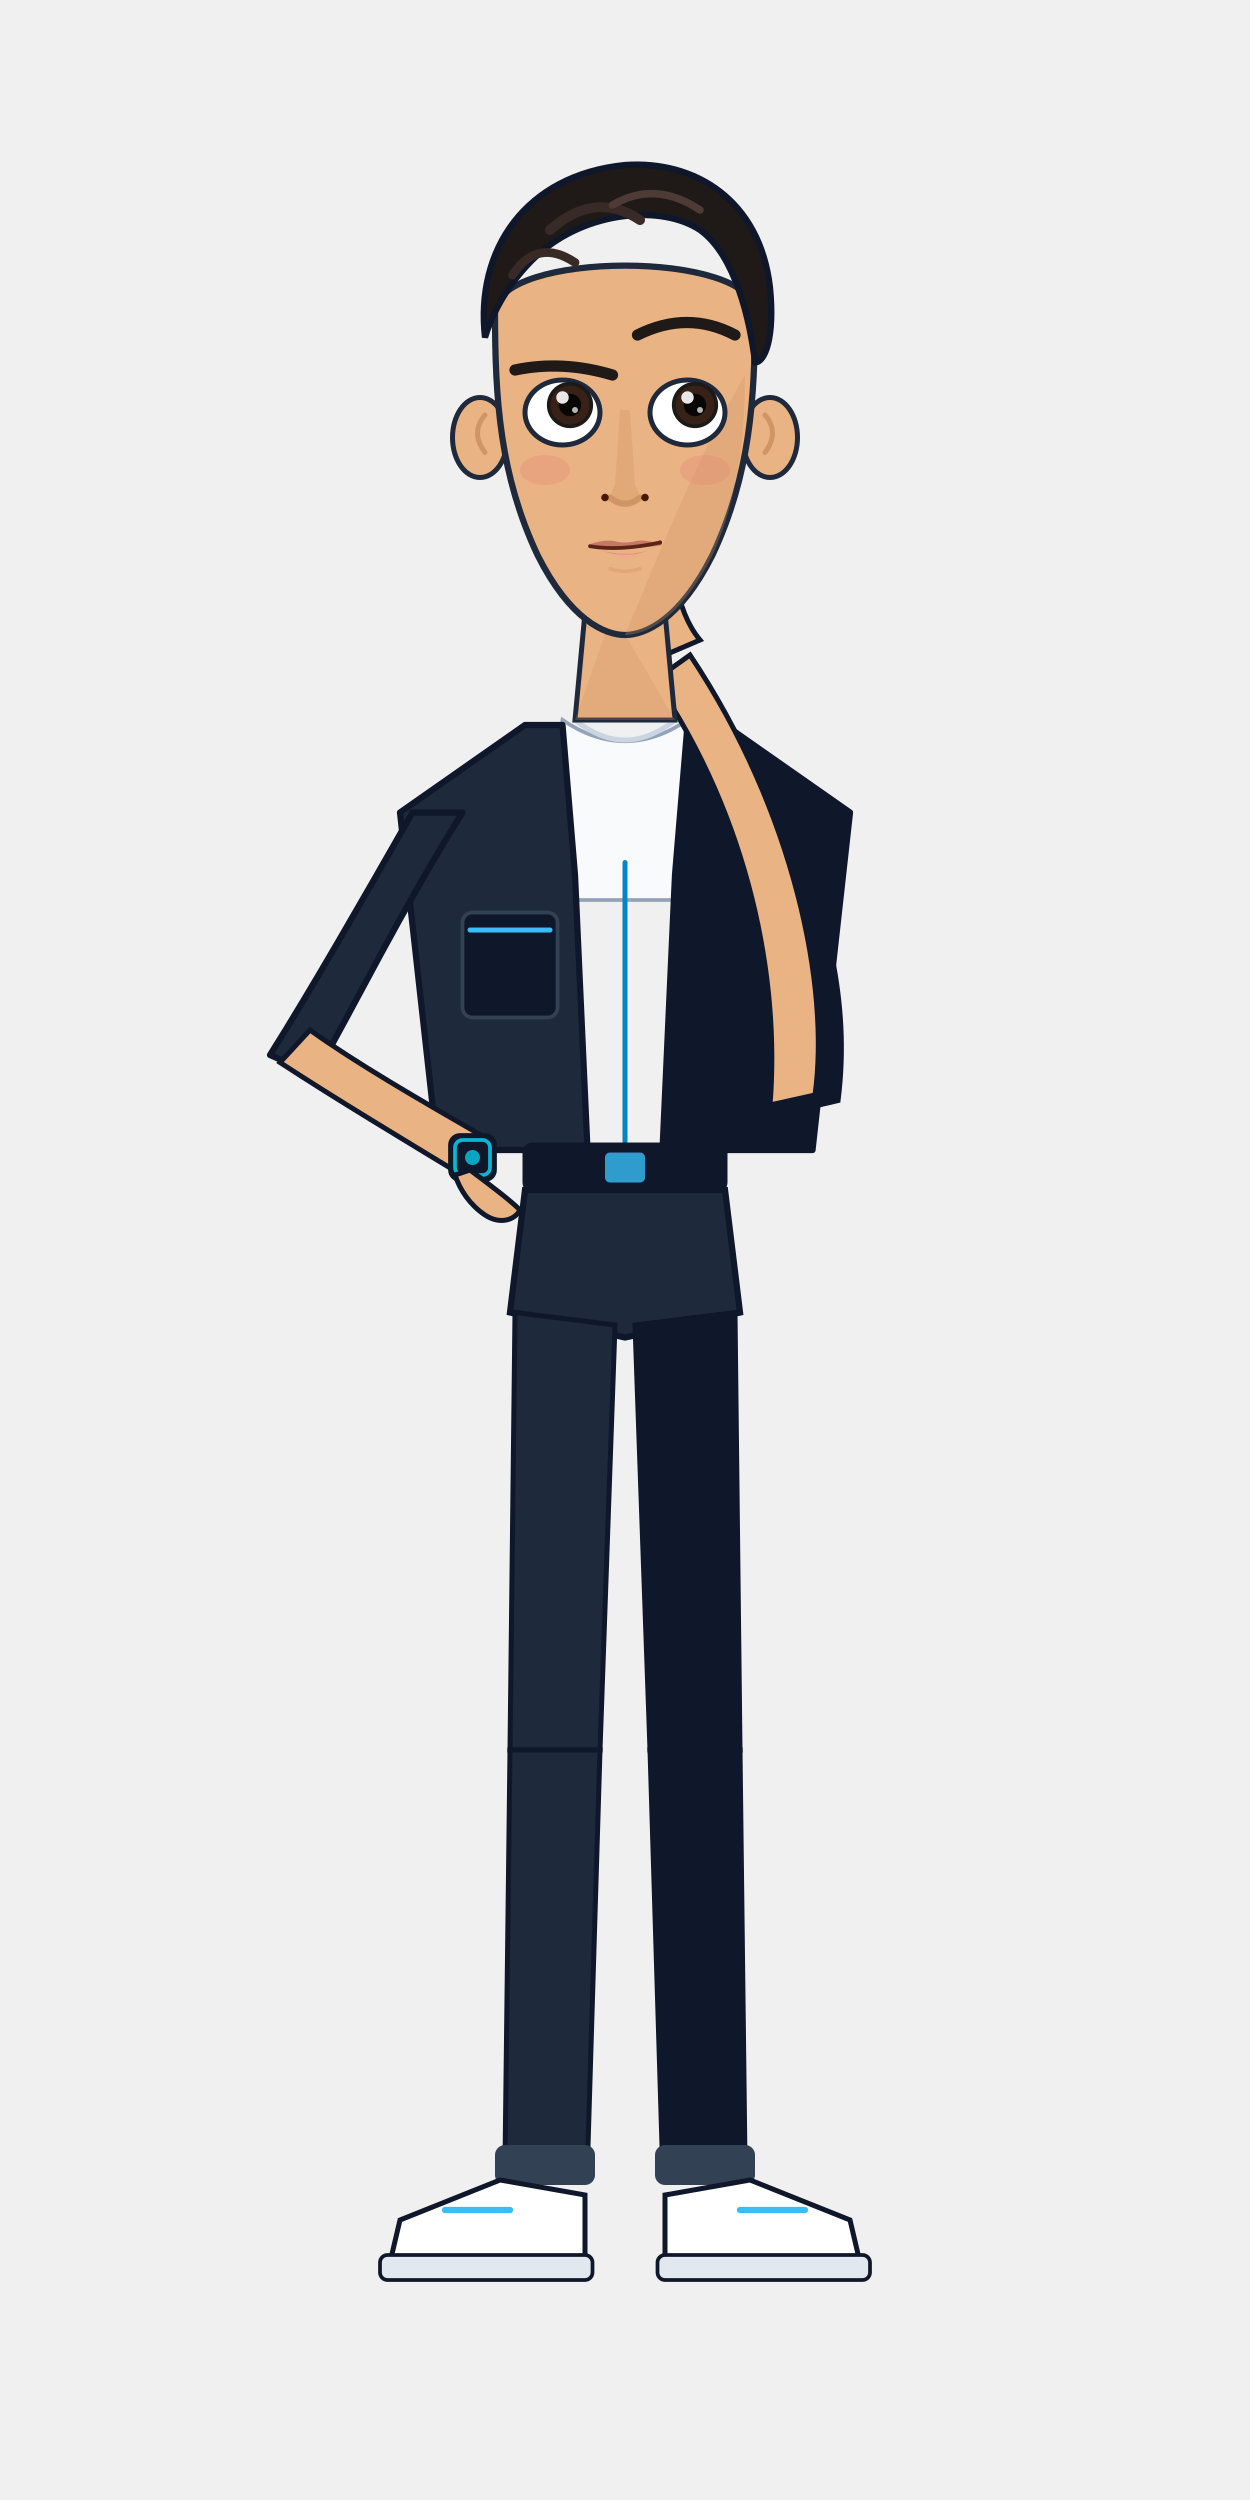
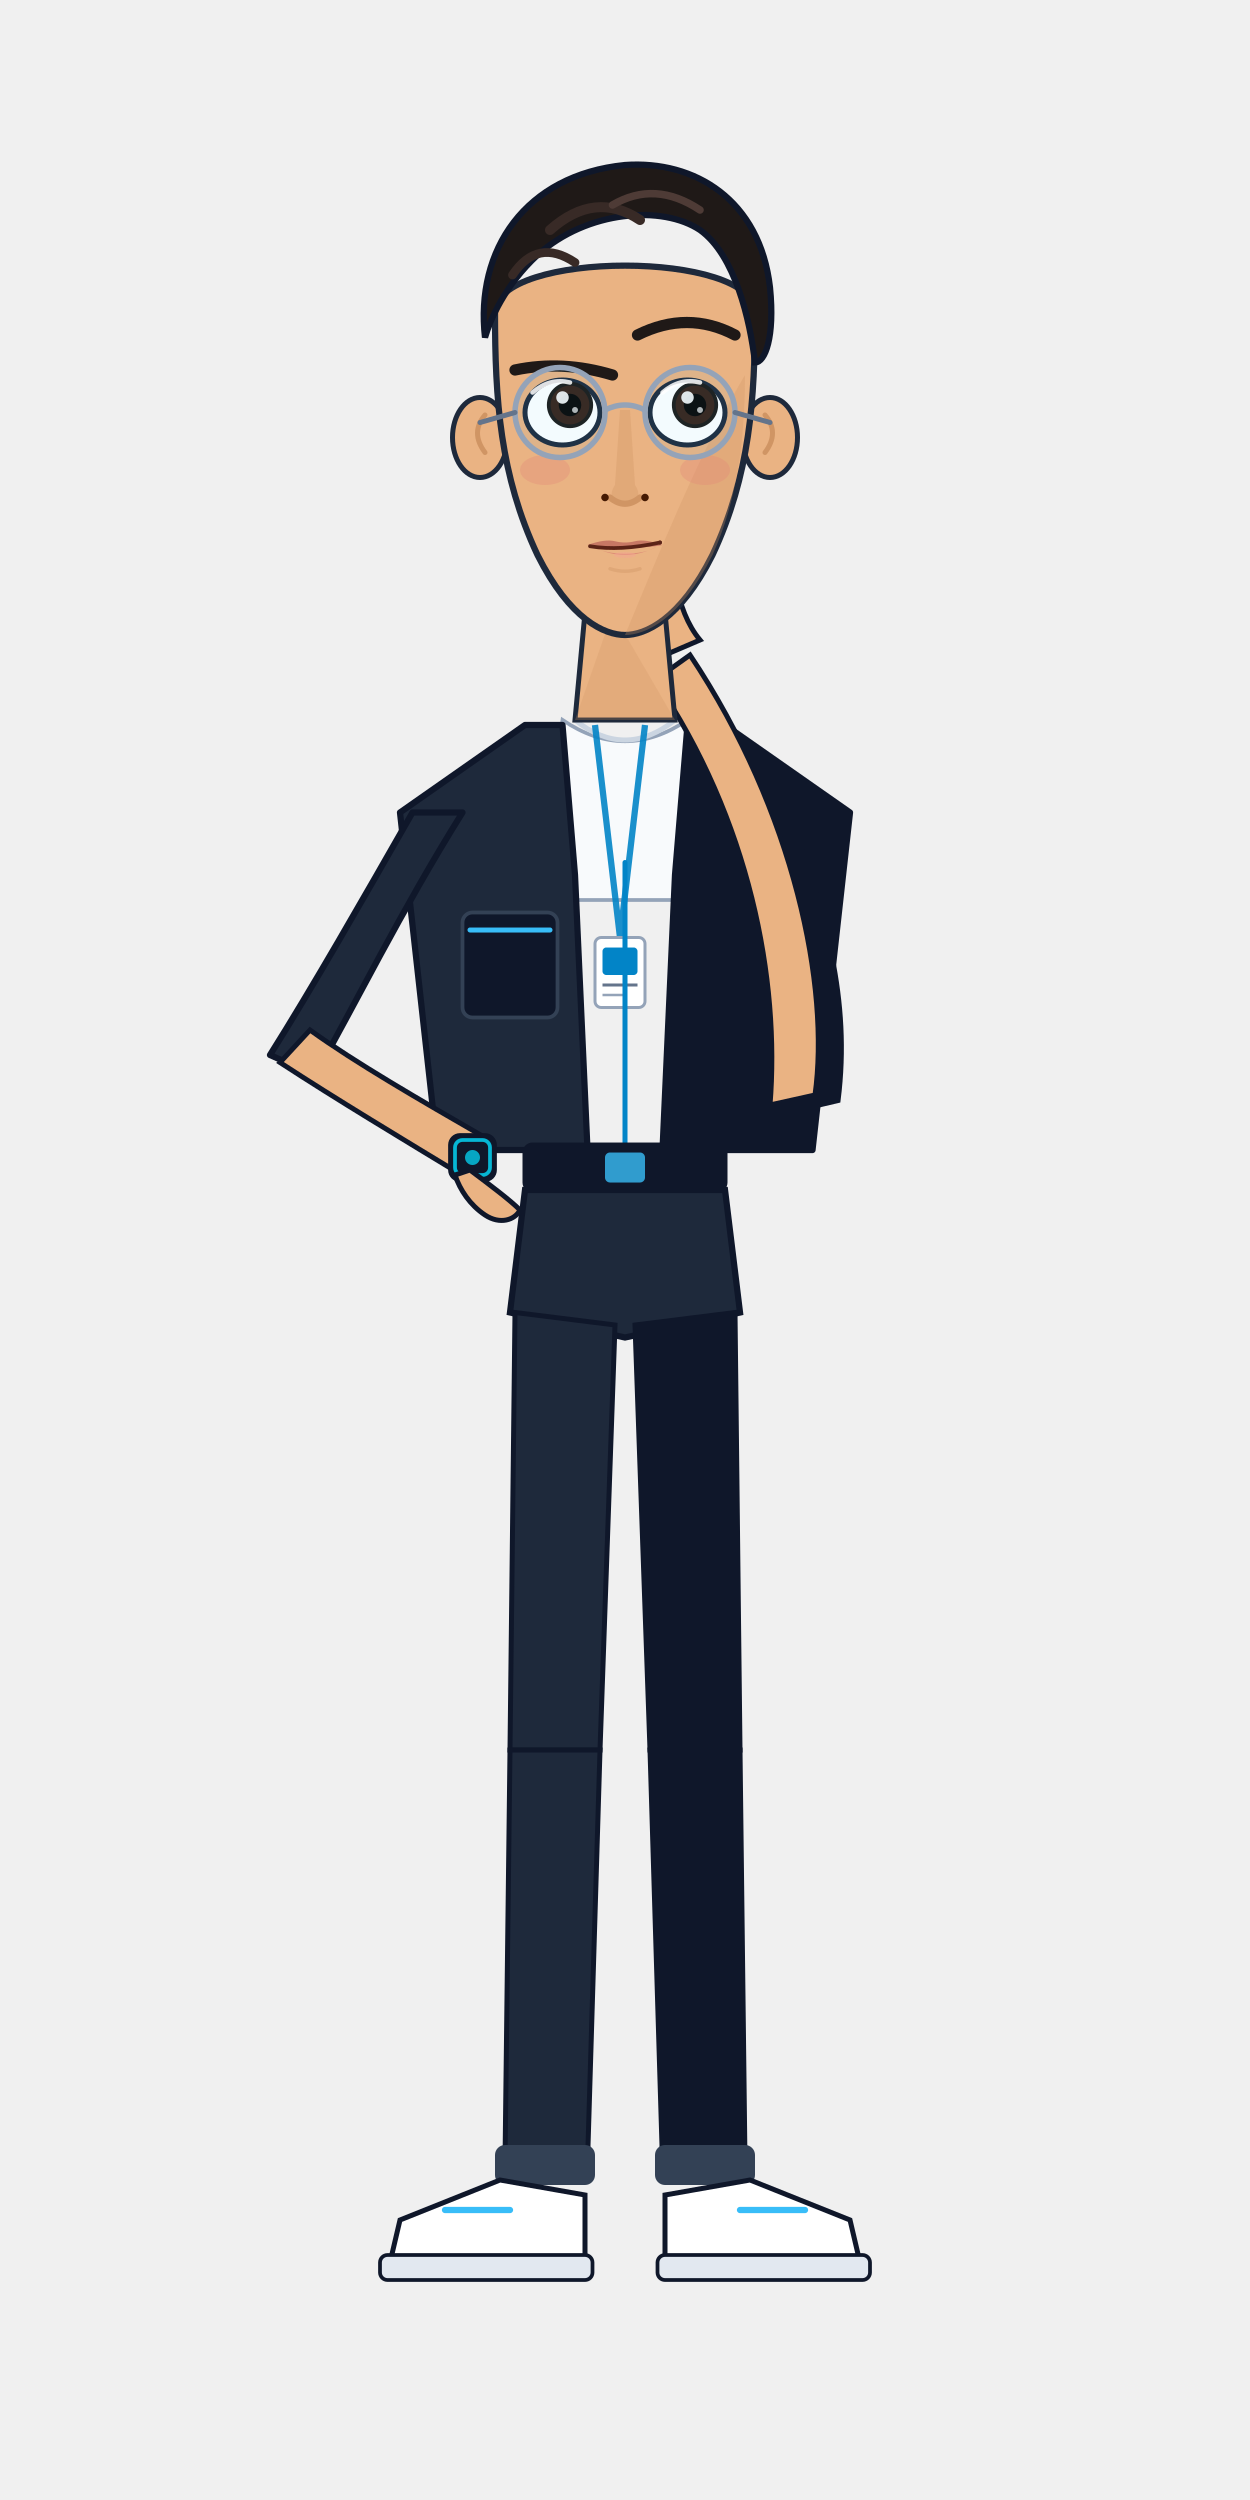
<svg xmlns="http://www.w3.org/2000/svg" viewBox="0 50 500 1000" width="500" height="1000">
  <g id="modern_character_root">
    <path d="M 210 526 L 290 526 L 296 575 L 250 585 L 204 575 Z" fill="#1e293b" stroke="#0f172a" stroke-width="2.5" />
    <path d="M 206 575 L 246 580 L 240 750 L 204 750 Z" fill="#1e293b" stroke="#0f172a" stroke-width="2" />
    <path d="M 204 750 L 240 750 L 235 915 L 202 915 Z" fill="#1e293b" stroke="#0f172a" stroke-width="2" />
    <rect x="198" y="908" width="40" height="16" rx="4" fill="#334155" />
    <path d="M 254 580 L 294 575 L 296 750 L 260 750 Z" fill="#0f172a" stroke="#0f172a" stroke-width="2" />
    <path d="M 260 750 L 296 750 L 298 915 L 265 915 Z" fill="#0f172a" stroke="#0f172a" stroke-width="2" />
    <rect x="262" y="908" width="40" height="16" rx="4" fill="#334155" />
    <path d="M 156 955 L 234 955 L 234 928 L 200 922 L 160 938 Z" fill="#ffffff" stroke="#0f172a" stroke-width="2" />
    <rect x="152" y="952" width="85" height="10" rx="3" fill="#e2e8f0" stroke="#0f172a" stroke-width="1.5" />
    <line x1="178" y1="934" x2="204" y2="934" stroke="#38bdf8" stroke-width="2.5" stroke-linecap="round" />
    <path d="M 266 955 L 344 955 L 340 938 L 300 922 L 266 928 Z" fill="#ffffff" stroke="#0f172a" stroke-width="2" />
    <rect x="263" y="952" width="85" height="10" rx="3" fill="#e2e8f0" stroke="#0f172a" stroke-width="1.5" />
    <line x1="296" y1="934" x2="322" y2="934" stroke="#38bdf8" stroke-width="2.5" stroke-linecap="round" />
    <path d="M 225 338 Q 250 355 275 338 L 285 410 L 215 410 Z" fill="#f8fafc" stroke="#94a3b8" stroke-width="1.5" />
    <path d="M 230 338 Q 250 354 270 338" stroke="#cbd5e1" stroke-width="2" fill="none" />
    <path d="M 210 340 L 160 375 L 175 510 L 235 510 L 230 400 L 225 340 Z" fill="#1e293b" stroke="#0f172a" stroke-width="2.5" stroke-linejoin="round" />
    <path d="M 290 340 L 340 375 L 325 510 L 265 510 L 270 400 L 275 340 Z" fill="#0f172a" stroke="#0f172a" stroke-width="2.5" stroke-linejoin="round" />
+     <path d="M 238 340 L 248 425 L 258 340" stroke="#0284c7" stroke-width="2.5" fill="none" opacity="0.9" />
+     <rect x="238" y="425" width="20" height="28" rx="2.5" fill="#ffffff" stroke="#94a3b8" stroke-width="1.2" />
+     <rect x="241" y="429" width="14" height="11" rx="1.5" fill="#0284c7" />
+     <line x1="241" y1="444" x2="255" y2="444" stroke="#64748b" stroke-width="1.2" />
+     <line x1="241" y1="448" x2="250" y2="448" stroke="#94a3b8" stroke-width="1" />
    <line x1="250" y1="395" x2="250" y2="510" stroke="#0284c7" stroke-width="2" stroke-linecap="round" />
    <rect x="185" y="415" width="38" height="42" rx="4" fill="#0f172a" stroke="#334155" stroke-width="1.5" />
    <line x1="188" y1="422" x2="220" y2="422" stroke="#38bdf8" stroke-width="2" stroke-linecap="round" />
    <rect x="210" y="508" width="80" height="18" rx="3" fill="#0f172a" stroke="#0f172a" stroke-width="2" />
    <rect x="242" y="511" width="16" height="12" rx="2" fill="#38bdf8" opacity="0.8" />
    <path d="M 165 375 C 145 410, 125 445, 108 472 L 126 480 C 142 452, 160 415, 185 375 Z" fill="#1e293b" stroke="#0f172a" stroke-width="2.5" stroke-linejoin="round" />
    <path d="M 112 475 C 135 490, 160 505, 188 522 L 194 505 C 168 490, 142 475, 124 462 Z" fill="#eab383" stroke="#0f172a" stroke-width="2" />
    <rect x="180" y="504" width="18" height="18" rx="4" fill="#0f172a" stroke="#0f172a" stroke-width="1.5" />
    <rect x="182" y="506" width="14" height="14" rx="3" fill="#0f172a" stroke="#06b6d4" stroke-width="1.5" />
    <circle cx="189" cy="513" r="3" fill="#06b6d4" opacity="0.9" />
    <path d="M 188 518 C 196 524, 204 530, 208 534 C 206 538, 200 540, 194 536 C 188 532, 184 526, 182 520 Z" fill="#eab383" stroke="#0f172a" stroke-width="2" />
    <path d="M 315 375 C 330 415, 340 450, 335 490 L 318 494 C 318 455, 310 415, 305 380 Z" fill="#0f172a" stroke="#0f172a" stroke-width="2.5" />
    <path d="M 326 488 C 332 445, 318 375, 276 312 L 262 322 C 300 378, 312 442, 308 492 Z" fill="#eab383" stroke="#0f172a" stroke-width="2" />
    <path d="M 266 312 C 260 305, 258 295, 256 285 L 270 282 C 272 292, 275 300, 280 306 Z" fill="#eab383" stroke="#0f172a" stroke-width="2" />
    <path d="M 258 286 C 257 274, 260 264, 263 252 C 267 252, 270 256, 268 266 L 266 286 Z" fill="#eab383" stroke="#0f172a" stroke-width="1.8" />
    <path d="M 256 295 C 246 296, 238 297, 234 298 C 233 302, 238 304, 245 304 C 250 304, 256 303, 262 301 Z" fill="#eab383" stroke="#0f172a" stroke-width="1.8" />
    <path d="M 234 295 L 230 338 L 270 338 L 266 295 Z" fill="#eab383" stroke="#1e293b" stroke-width="2" />
    <path d="M 245 295 L 230 338 L 270 338 Z" fill="#d09564" opacity="0.25" />
    <ellipse cx="192" cy="225" rx="11" ry="16" fill="#eab383" stroke="#1e293b" stroke-width="2" />
    <path d="M 194 216 Q 188 223 194 231" stroke="#d09564" stroke-width="2" fill="none" stroke-linecap="round" />
    <ellipse cx="308" cy="225" rx="11" ry="16" fill="#eab383" stroke="#1e293b" stroke-width="2" />
    <path d="M 306 216 Q 312 223 306 231" stroke="#d09564" stroke-width="2" fill="none" stroke-linecap="round" />
    <path d="M 198 175               C 198 150, 302 150, 302 175               C 302 210, 300 240, 285 272               C 272 298, 258 304, 250 304               C 242 304, 228 298, 215 272               C 200 240, 198 210, 198 175 Z" fill="#eab383" stroke="#1e293b" stroke-width="2.5" />
    <path d="M 250 304 C 258 304, 272 298, 285 272 C 295 250, 298 225, 298 200 C 280 230, 260 280, 250 304 Z" fill="#d09564" opacity="0.3" />
    <ellipse cx="218" cy="238" rx="10" ry="6" fill="#e28878" opacity="0.35" />
    <ellipse cx="282" cy="238" rx="10" ry="6" fill="#e28878" opacity="0.35" />
    <path d="M 194 185              C 190 150, 210 120, 250 116              C 278 114, 304 130, 308 165              C 310 185, 306 195, 302 195              C 300 178, 294 152, 280 142              C 265 132, 235 134, 215 152              C 202 164, 196 178, 194 185 Z" fill="#1f1917" stroke="#0f172a" stroke-width="2.5" />
    <path d="M 220 142 Q 238 126 256 138" stroke="#382a26" stroke-width="4" stroke-linecap="round" fill="none" />
    <path d="M 245 132 Q 262 122 280 134" stroke="#4e3b36" stroke-width="3" stroke-linecap="round" fill="none" />
    <path d="M 205 160 Q 215 145 230 155" stroke="#382a26" stroke-width="3.5" stroke-linecap="round" fill="none" />
    <path d="M 206 198 Q 225 194 245 200" stroke="#1f1917" stroke-width="4.5" stroke-linecap="round" fill="none" />
    <path d="M 255 184 Q 275 174 294 184" stroke="#1f1917" stroke-width="4.5" stroke-linecap="round" fill="none" />
    <ellipse cx="225" cy="215" rx="15" ry="13" fill="#ffffff" stroke="#1e293b" stroke-width="2" />
    <circle cx="228" cy="212" r="8.5" fill="#382218" stroke="#1c1917" stroke-width="1.5" />
    <circle cx="228" cy="212" r="4.5" fill="#090706" />
    <circle cx="225" cy="209" r="2.5" fill="#ffffff" opacity="0.9" />
    <circle cx="230" cy="214" r="1.2" fill="#ffffff" opacity="0.7" />
    <ellipse cx="275" cy="215" rx="15" ry="13" fill="#ffffff" stroke="#1e293b" stroke-width="2" />
    <circle cx="278" cy="212" r="8.5" fill="#382218" stroke="#1c1917" stroke-width="1.5" />
    <circle cx="278" cy="212" r="4.5" fill="#090706" />
    <circle cx="275" cy="209" r="2.5" fill="#ffffff" opacity="0.9" />
    <circle cx="280" cy="214" r="1.2" fill="#ffffff" opacity="0.7" />
+     <circle cx="224" cy="215" r="18" fill="#38bdf8" fill-opacity="0.06" stroke="#94a3b8" stroke-width="2.2" />
+     <path d="M 213 207 Q 220 201 228 203" stroke="#ffffff" stroke-width="1.8" stroke-linecap="round" fill="none" opacity="0.85" />
+     <circle cx="276" cy="215" r="18" fill="#38bdf8" fill-opacity="0.06" stroke="#94a3b8" stroke-width="2.2" />
+     <path d="M 265 207 Q 272 201 280 203" stroke="#ffffff" stroke-width="1.8" stroke-linecap="round" fill="none" opacity="0.85" />
+     <path d="M 242 214 Q 250 210 258 214" stroke="#94a3b8" stroke-width="2.2" stroke-linecap="round" fill="none" />
+     <path d="M 206 215 L 192 219" stroke="#64748b" stroke-width="2" stroke-linecap="round" />
+     <path d="M 294 215 L 308 219" stroke="#64748b" stroke-width="2" stroke-linecap="round" />
    <path d="M 248 214 L 246 244 Q 242 250 250 252 Q 258 250 254 244 L 252 214" fill="#d09564" opacity="0.35" />
    <path d="M 244 249 Q 250 254 256 249" stroke="#d09564" stroke-width="2.5" stroke-linecap="round" fill="none" />
    <circle cx="242" cy="249" r="1.5" fill="#451a03" />
    <circle cx="258" cy="249" r="1.5" fill="#451a03" />
    <path d="M 235 268 Q 242 265.5 246 266.5 Q 250 267.5 254 266.5 Q 258 265.5 265 268 C 258 269.5, 242 269.5, 235 268 Z" fill="#c77864" />
    <path d="M 237 268.5 Q 250 275.5 263 268.5 C 257 272.5, 243 272.5, 237 268.5 Z" fill="#dc8a75" />
    <ellipse cx="250" cy="272" rx="4.5" ry="1.2" fill="#f3a492" opacity="0.45" />
    <path d="M 244 277.5 Q 250 279.5 256 277.5" stroke="#d09564" stroke-width="1.4" fill="none" opacity="0.4" stroke-linecap="round" />
    <path d="M 236 268.5 Q 248 270.5 264 267" stroke="#5c2417" stroke-width="1.5" stroke-linecap="round" fill="none" />
    <circle cx="264" cy="267" r="0.8" fill="#5c2417" />
  </g>
</svg>
